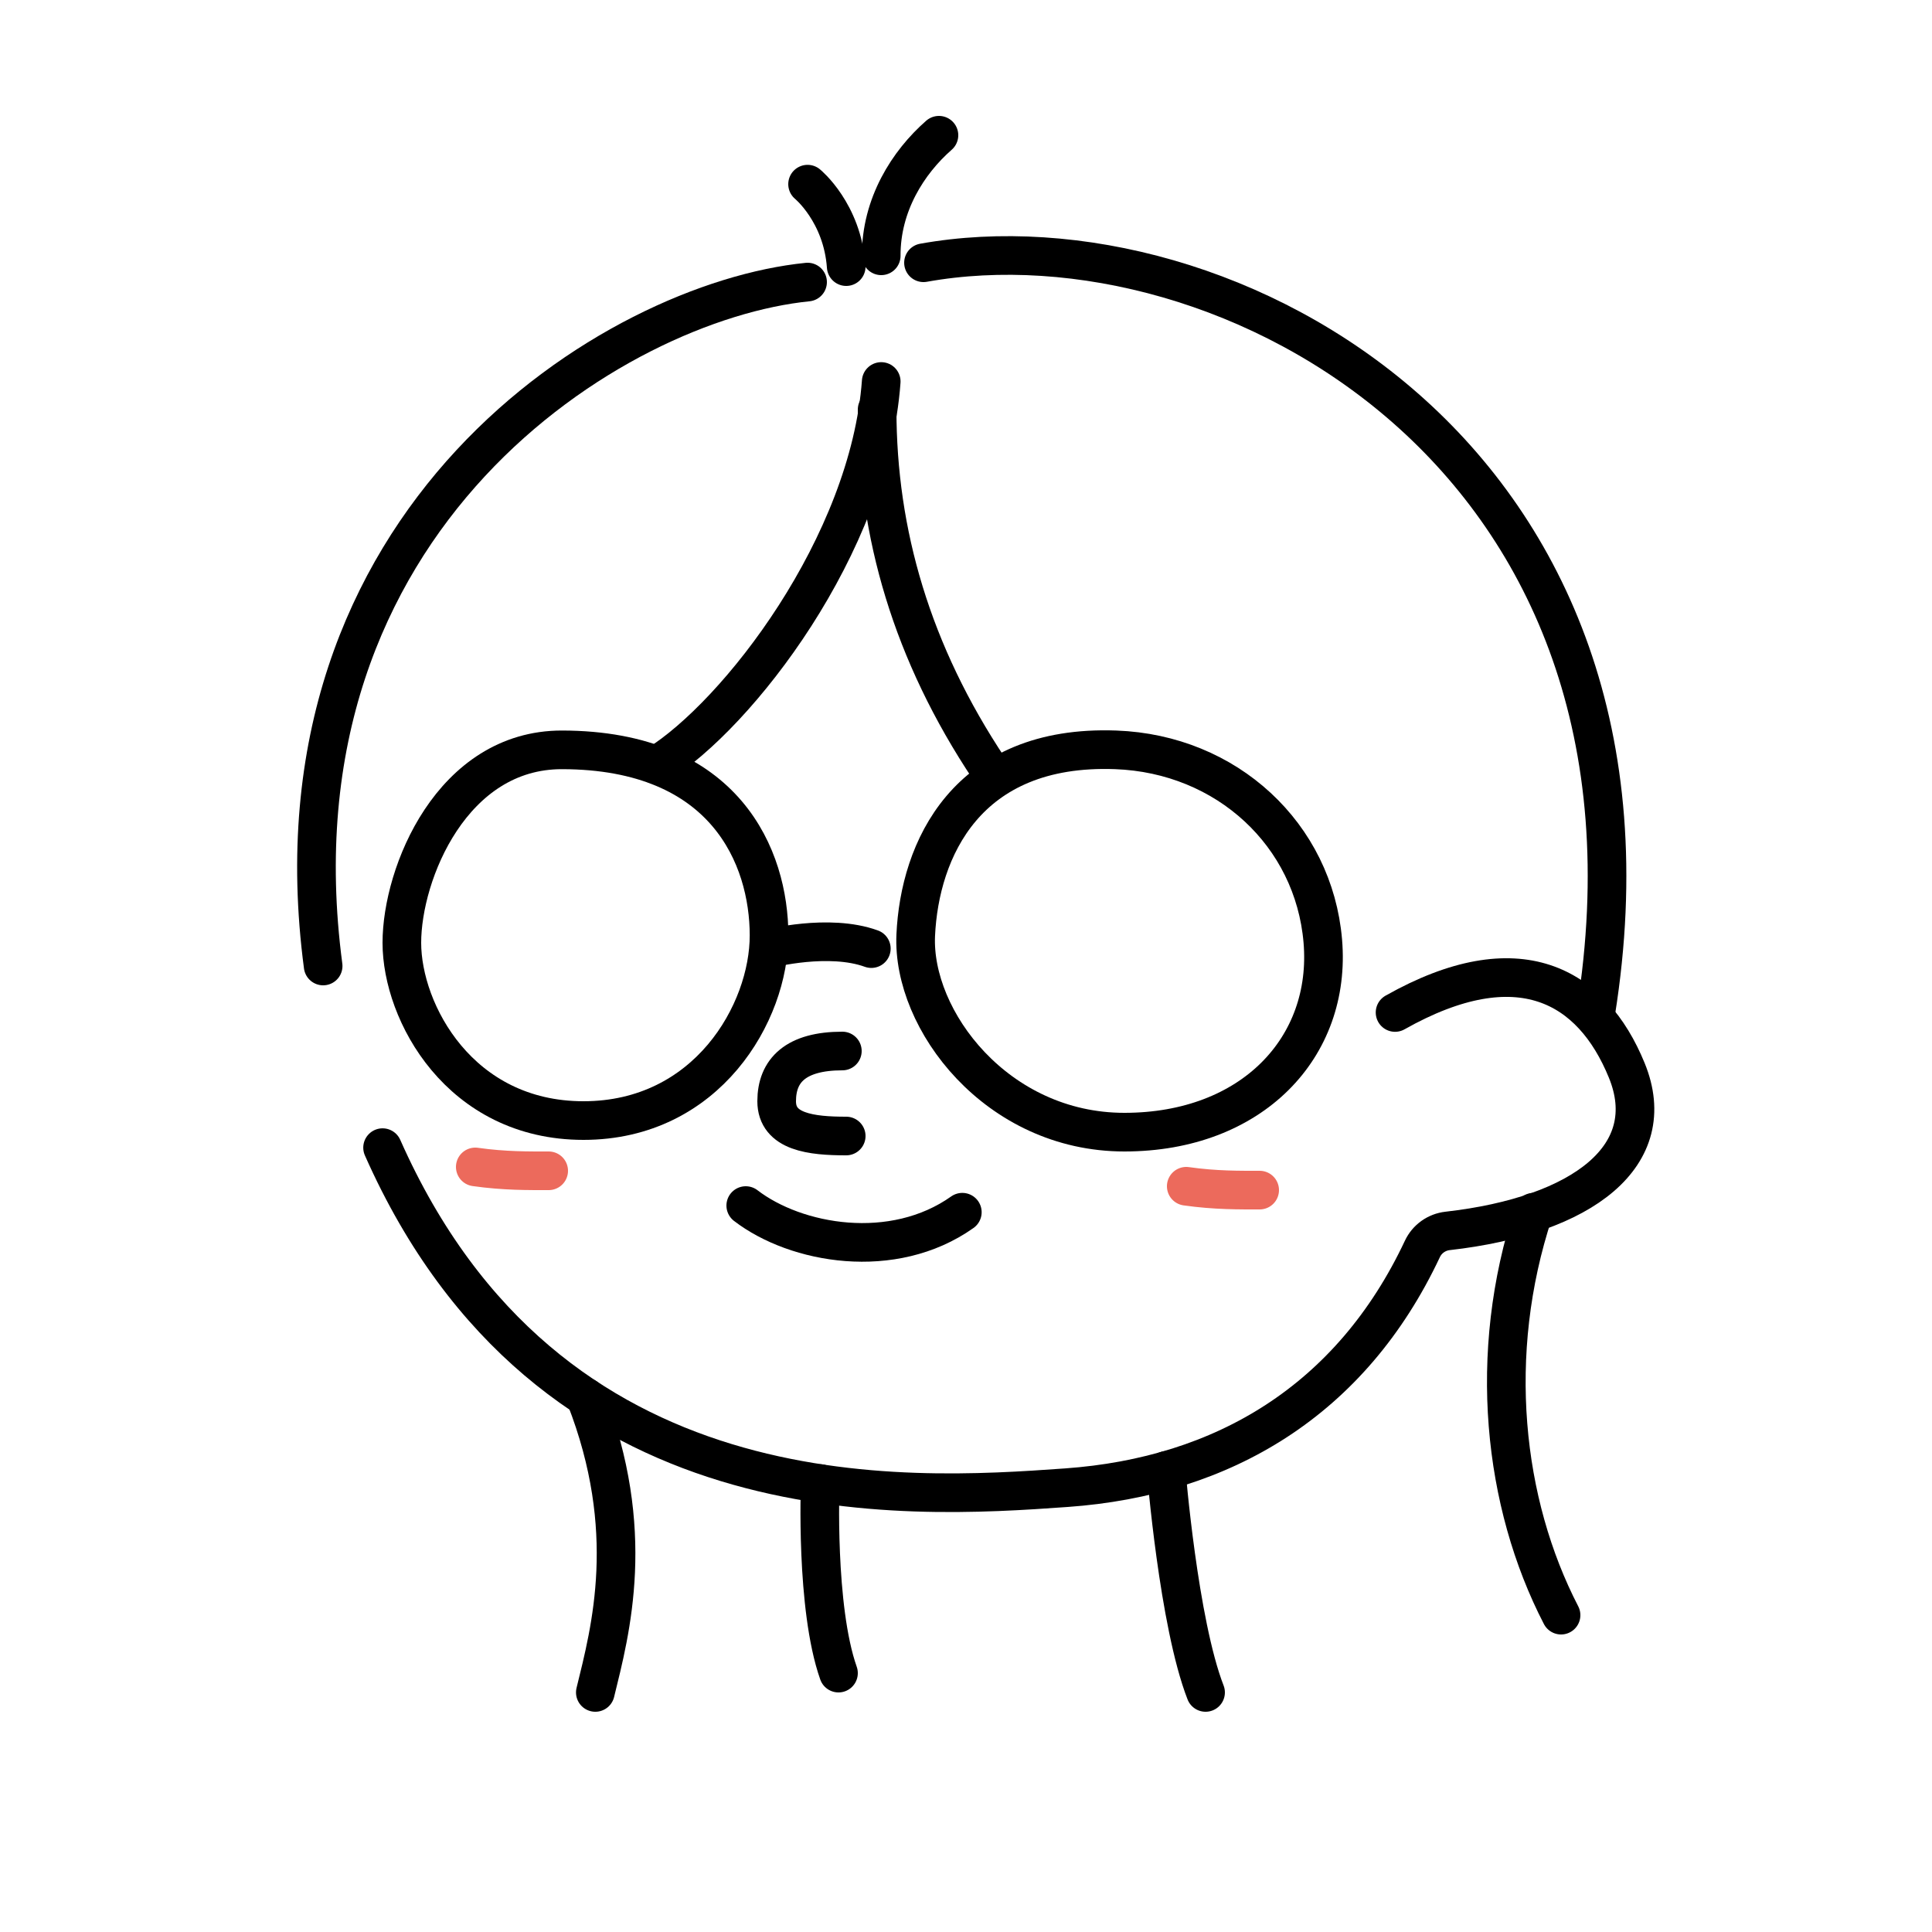
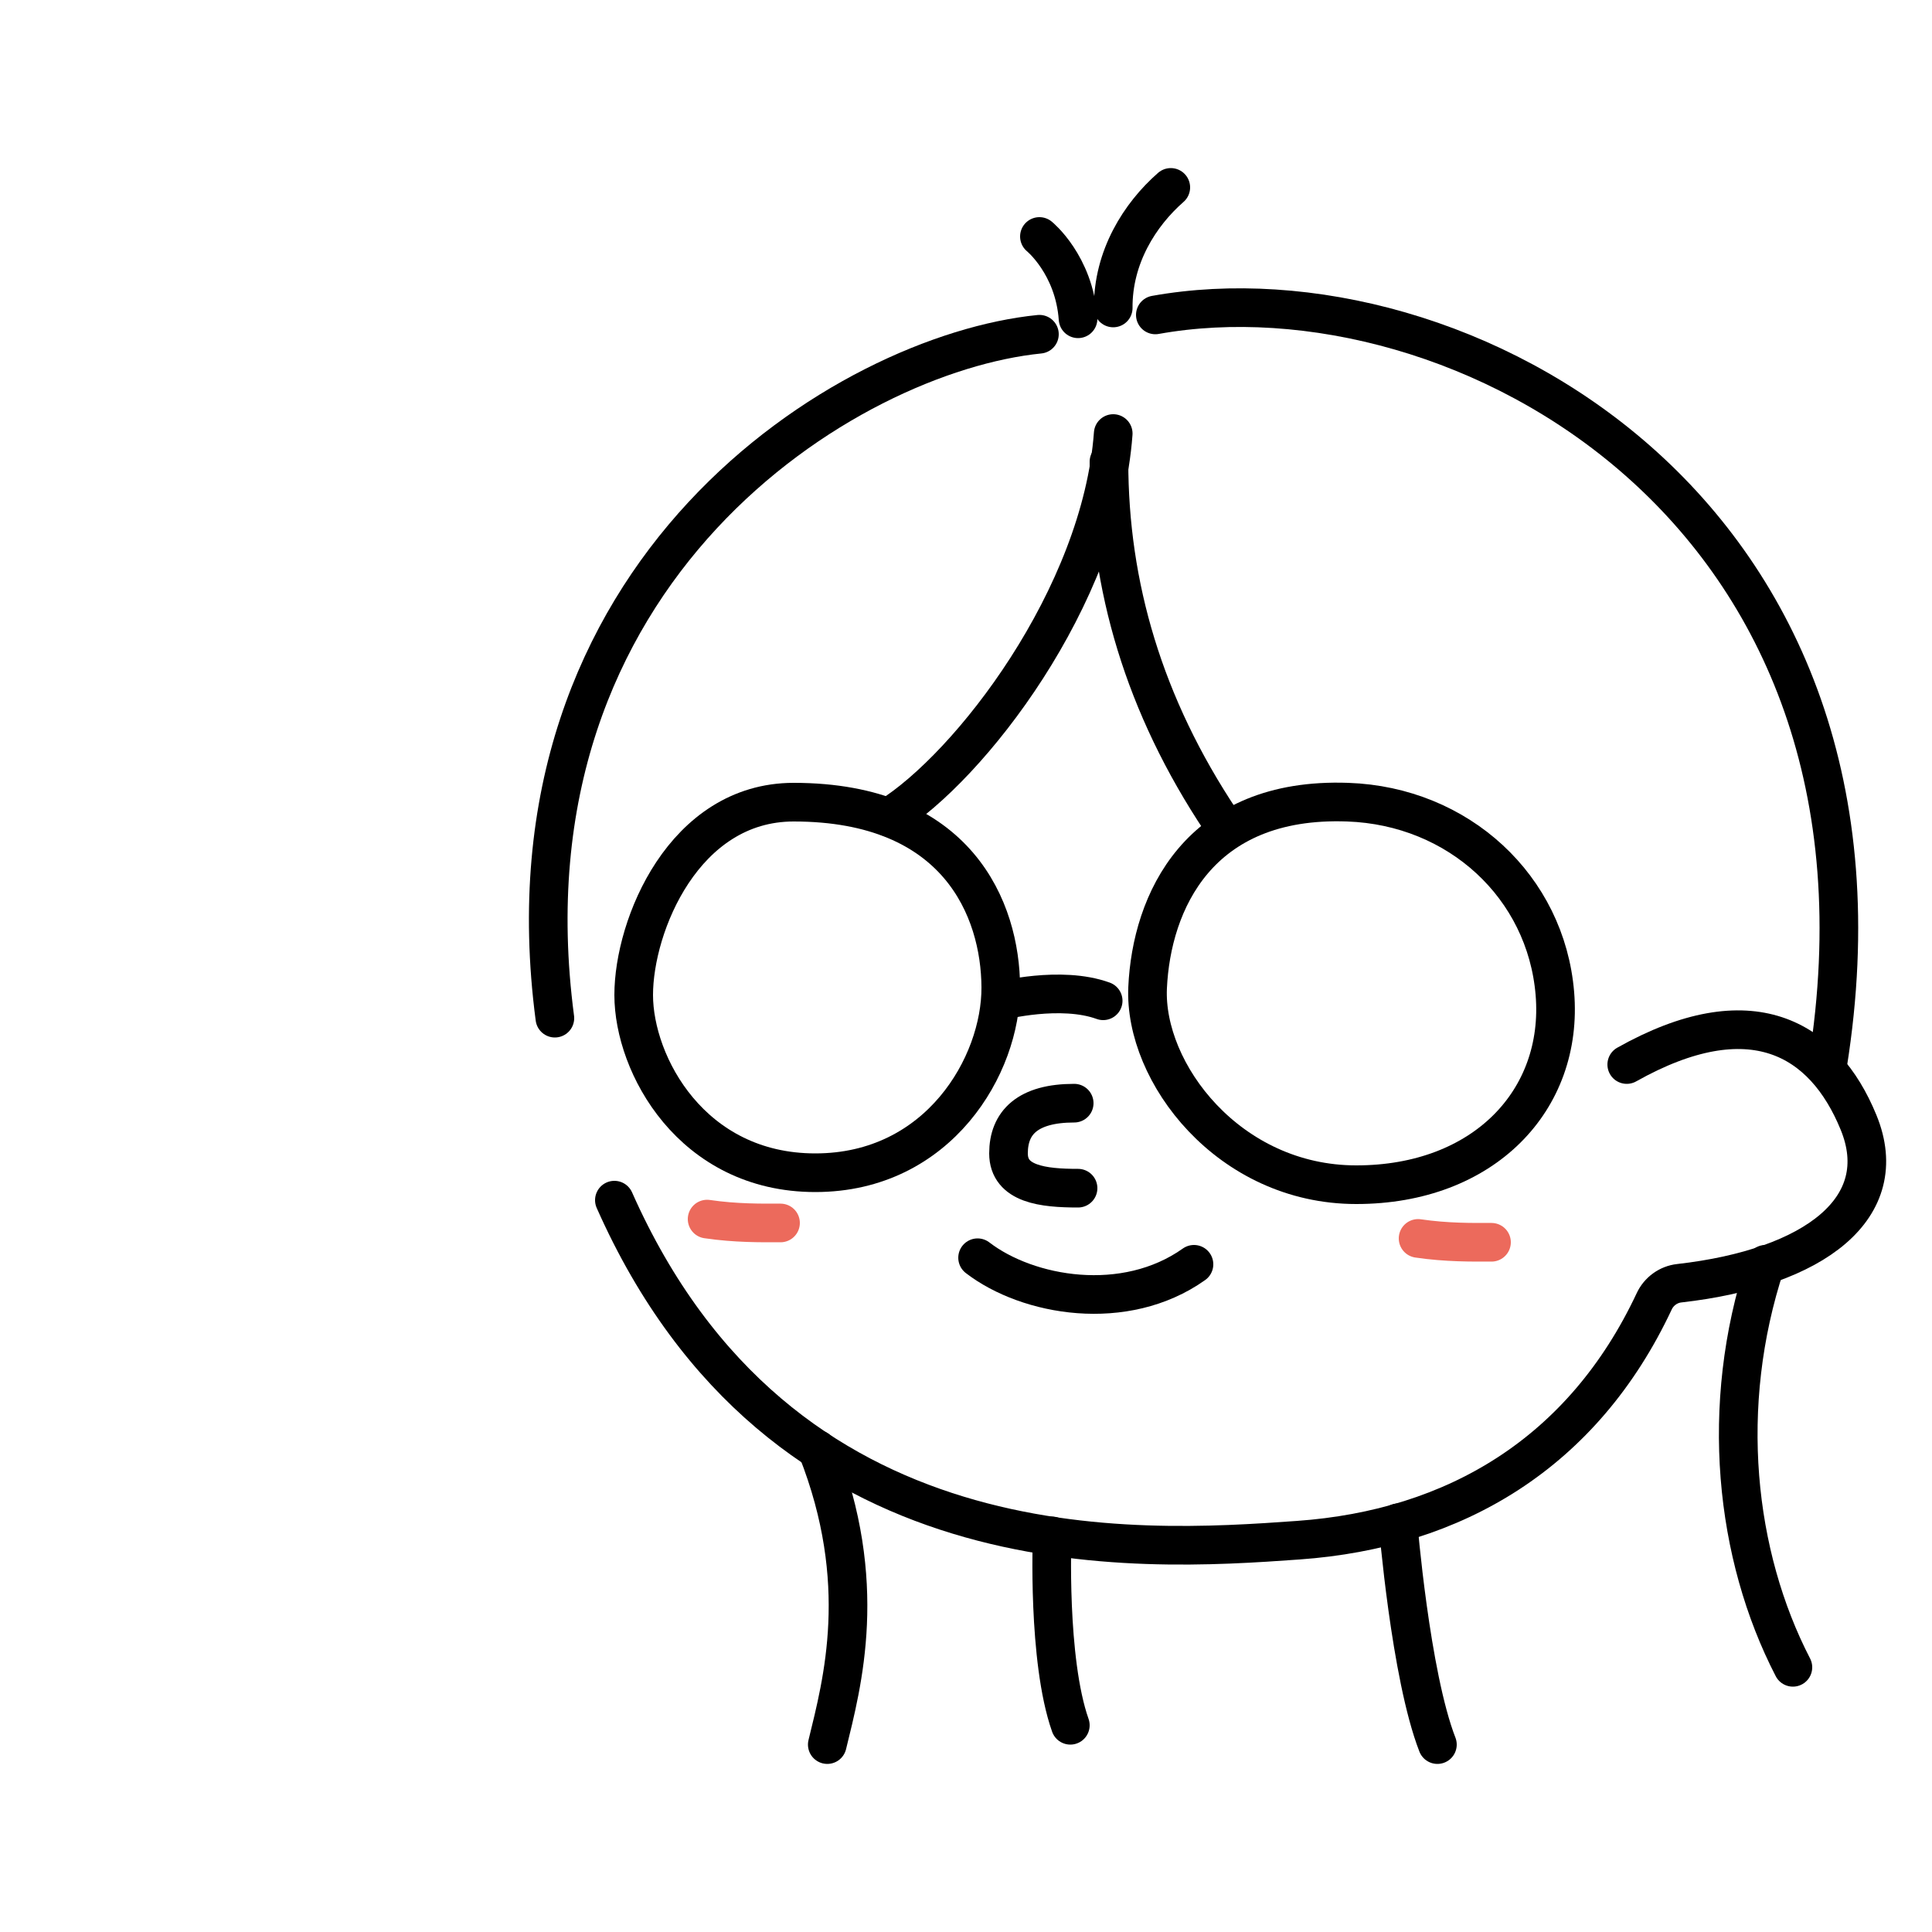
- <svg xmlns="http://www.w3.org/2000/svg" id="body" viewBox="0 0 500 500">
-   <defs>
-     <style>.cls-1{stroke:#ec6a5c;}.cls-1,.cls-2{fill:none;stroke-linecap:round;stroke-miterlimit:10;stroke-width:10px;}.cls-2{stroke:#000;}</style>
-   </defs>
-   <path class="cls-2" d="m209,73c-50,5-140.73,61-125.37,177" />
-   <path class="cls-2" d="m239,68c78-14,197,50,174,194" />
-   <path class="cls-2" d="m219,69c-1-14-10-21.34-10-21.34" />
-   <path class="cls-2" d="m228.06,66.2c-.06-13.2,6.94-24.2,14.94-31.2" />
-   <path class="cls-2" d="m228.06,98.73c-3.06,42.27-37.06,86.27-58.06,99.27" />
-   <path class="cls-2" d="m256,199c-20-30-29-61-29-93" />
-   <path class="cls-2" d="m145.45,194.06c-28.45-.04-41.45,31.94-41.45,49.94s15,46,47,46,48.06-27.94,48.03-47.97-11.13-47.91-53.58-47.97Z" />
-   <path class="cls-2" d="m288.76,194.06c-38.74-1.43-50.77,26-51.77,47.97s21,50.97,54,50.97,53.69-21.94,51.35-49.47-24.82-48.41-53.58-49.47Z" />
-   <path class="cls-2" d="m225.5,245.5c-11-4-26.47,0-26.47,0" />
-   <path class="cls-2" d="m361.04,262.03c31.96-18.03,50.96-7.03,59.96,14.97s-11.23,37.58-46.36,41.56c-2.84.32-5.32,2.08-6.53,4.67-18.43,39.19-51.54,58.88-92.1,61.78-41.91,2.99-134,9-177-88" />
-   <path class="cls-2" d="m312,438c-7-18-10.19-57.44-10.19-57.44" />
-   <path class="cls-2" d="m217,433c-6-17-4.73-49.05-4.73-49.05" />
-   <path class="cls-2" d="m154.07,438c3.93-16,10.96-41.89-2.56-76.44" />
-   <path class="cls-2" d="m404,418c-15-29-19.24-67.56-7.12-104.28" />
-   <path class="cls-1" d="m307,307c7.54,1.08,14,1,19,1" />
-   <path class="cls-1" d="m123,302c7.54,1.08,14,1,19,1" />
-   <path class="cls-2" d="m218,272c-12,0-17,5-17,13s9,9,18,9" />
-   <path class="cls-2" d="m193,312c13,10,38.1,14.44,56.05,1.72" />
+ <svg xmlns="http://www.w3.org/2000/svg" version="1.1" id="body" x="0px" y="0px" viewBox="0 0 500 500" style="enable-background:new 0 0 500 500;" xml:space="preserve">
+   <style type="text/css">
+ 	.st0{fill:none;stroke:#000000;stroke-width:10;stroke-linecap:round;stroke-miterlimit:10;}
+ 	.st1{fill:none;stroke:#EC6A5C;stroke-width:10;stroke-linecap:round;stroke-miterlimit:10;}
+ </style>
+   <g>
+     <path class="st0" d="M269,86.5c-50,5-140.7,61-125.4,177" />
+     <path class="st0" d="M299,81.5c78-14,197,50,174,194" />
+     <path class="st0" d="M279,82.5c-1-14-10-21.3-10-21.3" />
+     <path class="st0" d="M288.1,79.7C288,66.5,295,55.5,303,48.5" />
+     <path class="st0" d="M288.1,112.2c-3.1,42.3-37.1,86.3-58.1,99.3" />
+     <path class="st0" d="M316,212.5c-20-30-29-61-29-93" />
+     <path class="st0" d="M205.4,207.6c-28.4,0-41.4,31.9-41.4,49.9s15,46,47,46s48.1-27.9,48-48S247.9,207.6,205.4,207.6z" />
+     <path class="st0" d="M348.8,207.6c-38.7-1.4-50.8,26-51.8,48s21,51,54,51s53.7-21.9,51.4-49.5S377.5,208.6,348.8,207.6z" />
+     <path class="st0" d="M285.5,259c-11-4-26.5,0-26.5,0" />
+     <path class="st0" d="M421,275.5c32-18,51-7,60,15s-11.2,37.6-46.4,41.6c-2.8,0.3-5.3,2.1-6.5,4.7c-18.4,39.2-51.5,58.9-92.1,61.8   c-41.9,3-134,9-177-88" />
+     <path class="st0" d="M372,451.5c-7-18-10.2-57.4-10.2-57.4" />
+     <path class="st0" d="M277,446.5c-6-17-4.7-49-4.7-49" />
+     <path class="st0" d="M214.1,451.5c3.9-16,11-41.9-2.6-76.4" />
+     <path class="st0" d="M464,431.5c-15-29-19.2-67.6-7.1-104.3" />
+     <path class="st1" d="M367,320.5c7.5,1.1,14,1,19,1" />
+     <path class="st1" d="M183,315.5c7.5,1.1,14,1,19,1" />
+     <path class="st0" d="M278,285.5c-12,0-17,5-17,13s9,9,18,9" />
+     <path class="st0" d="M253,325.5c13,10,38.1,14.4,56,1.7" />
+   </g>
</svg>
